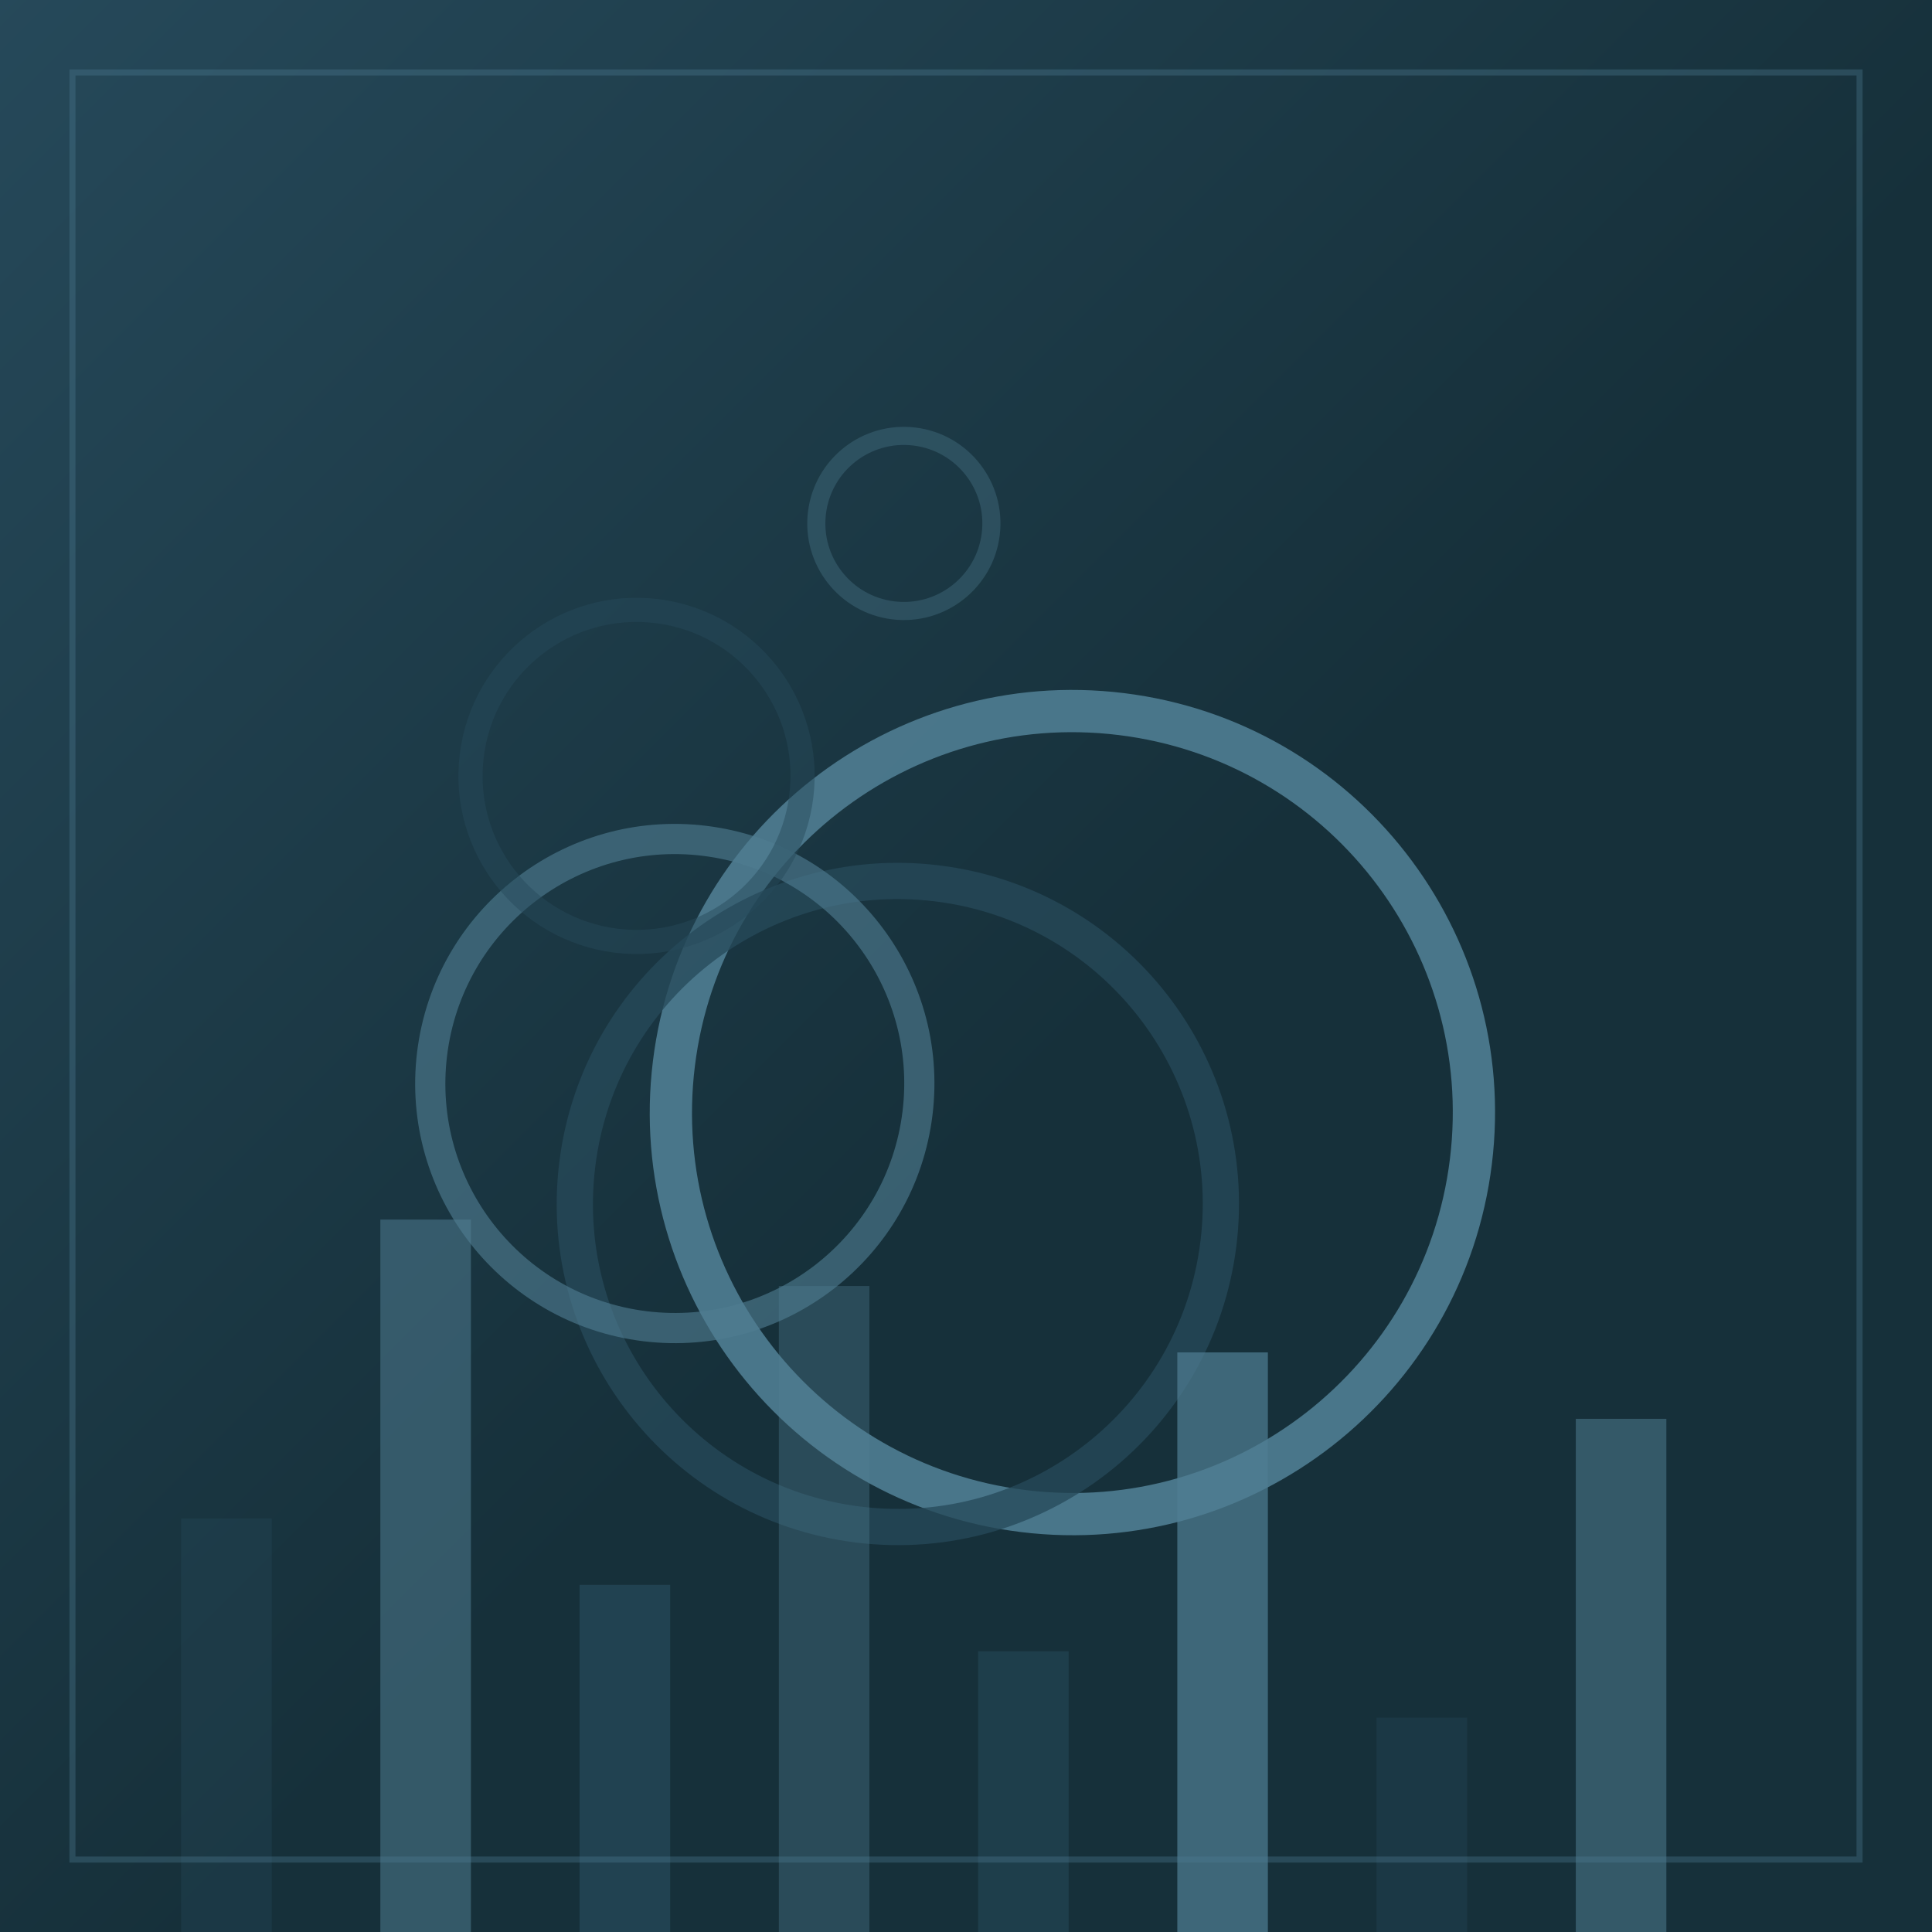
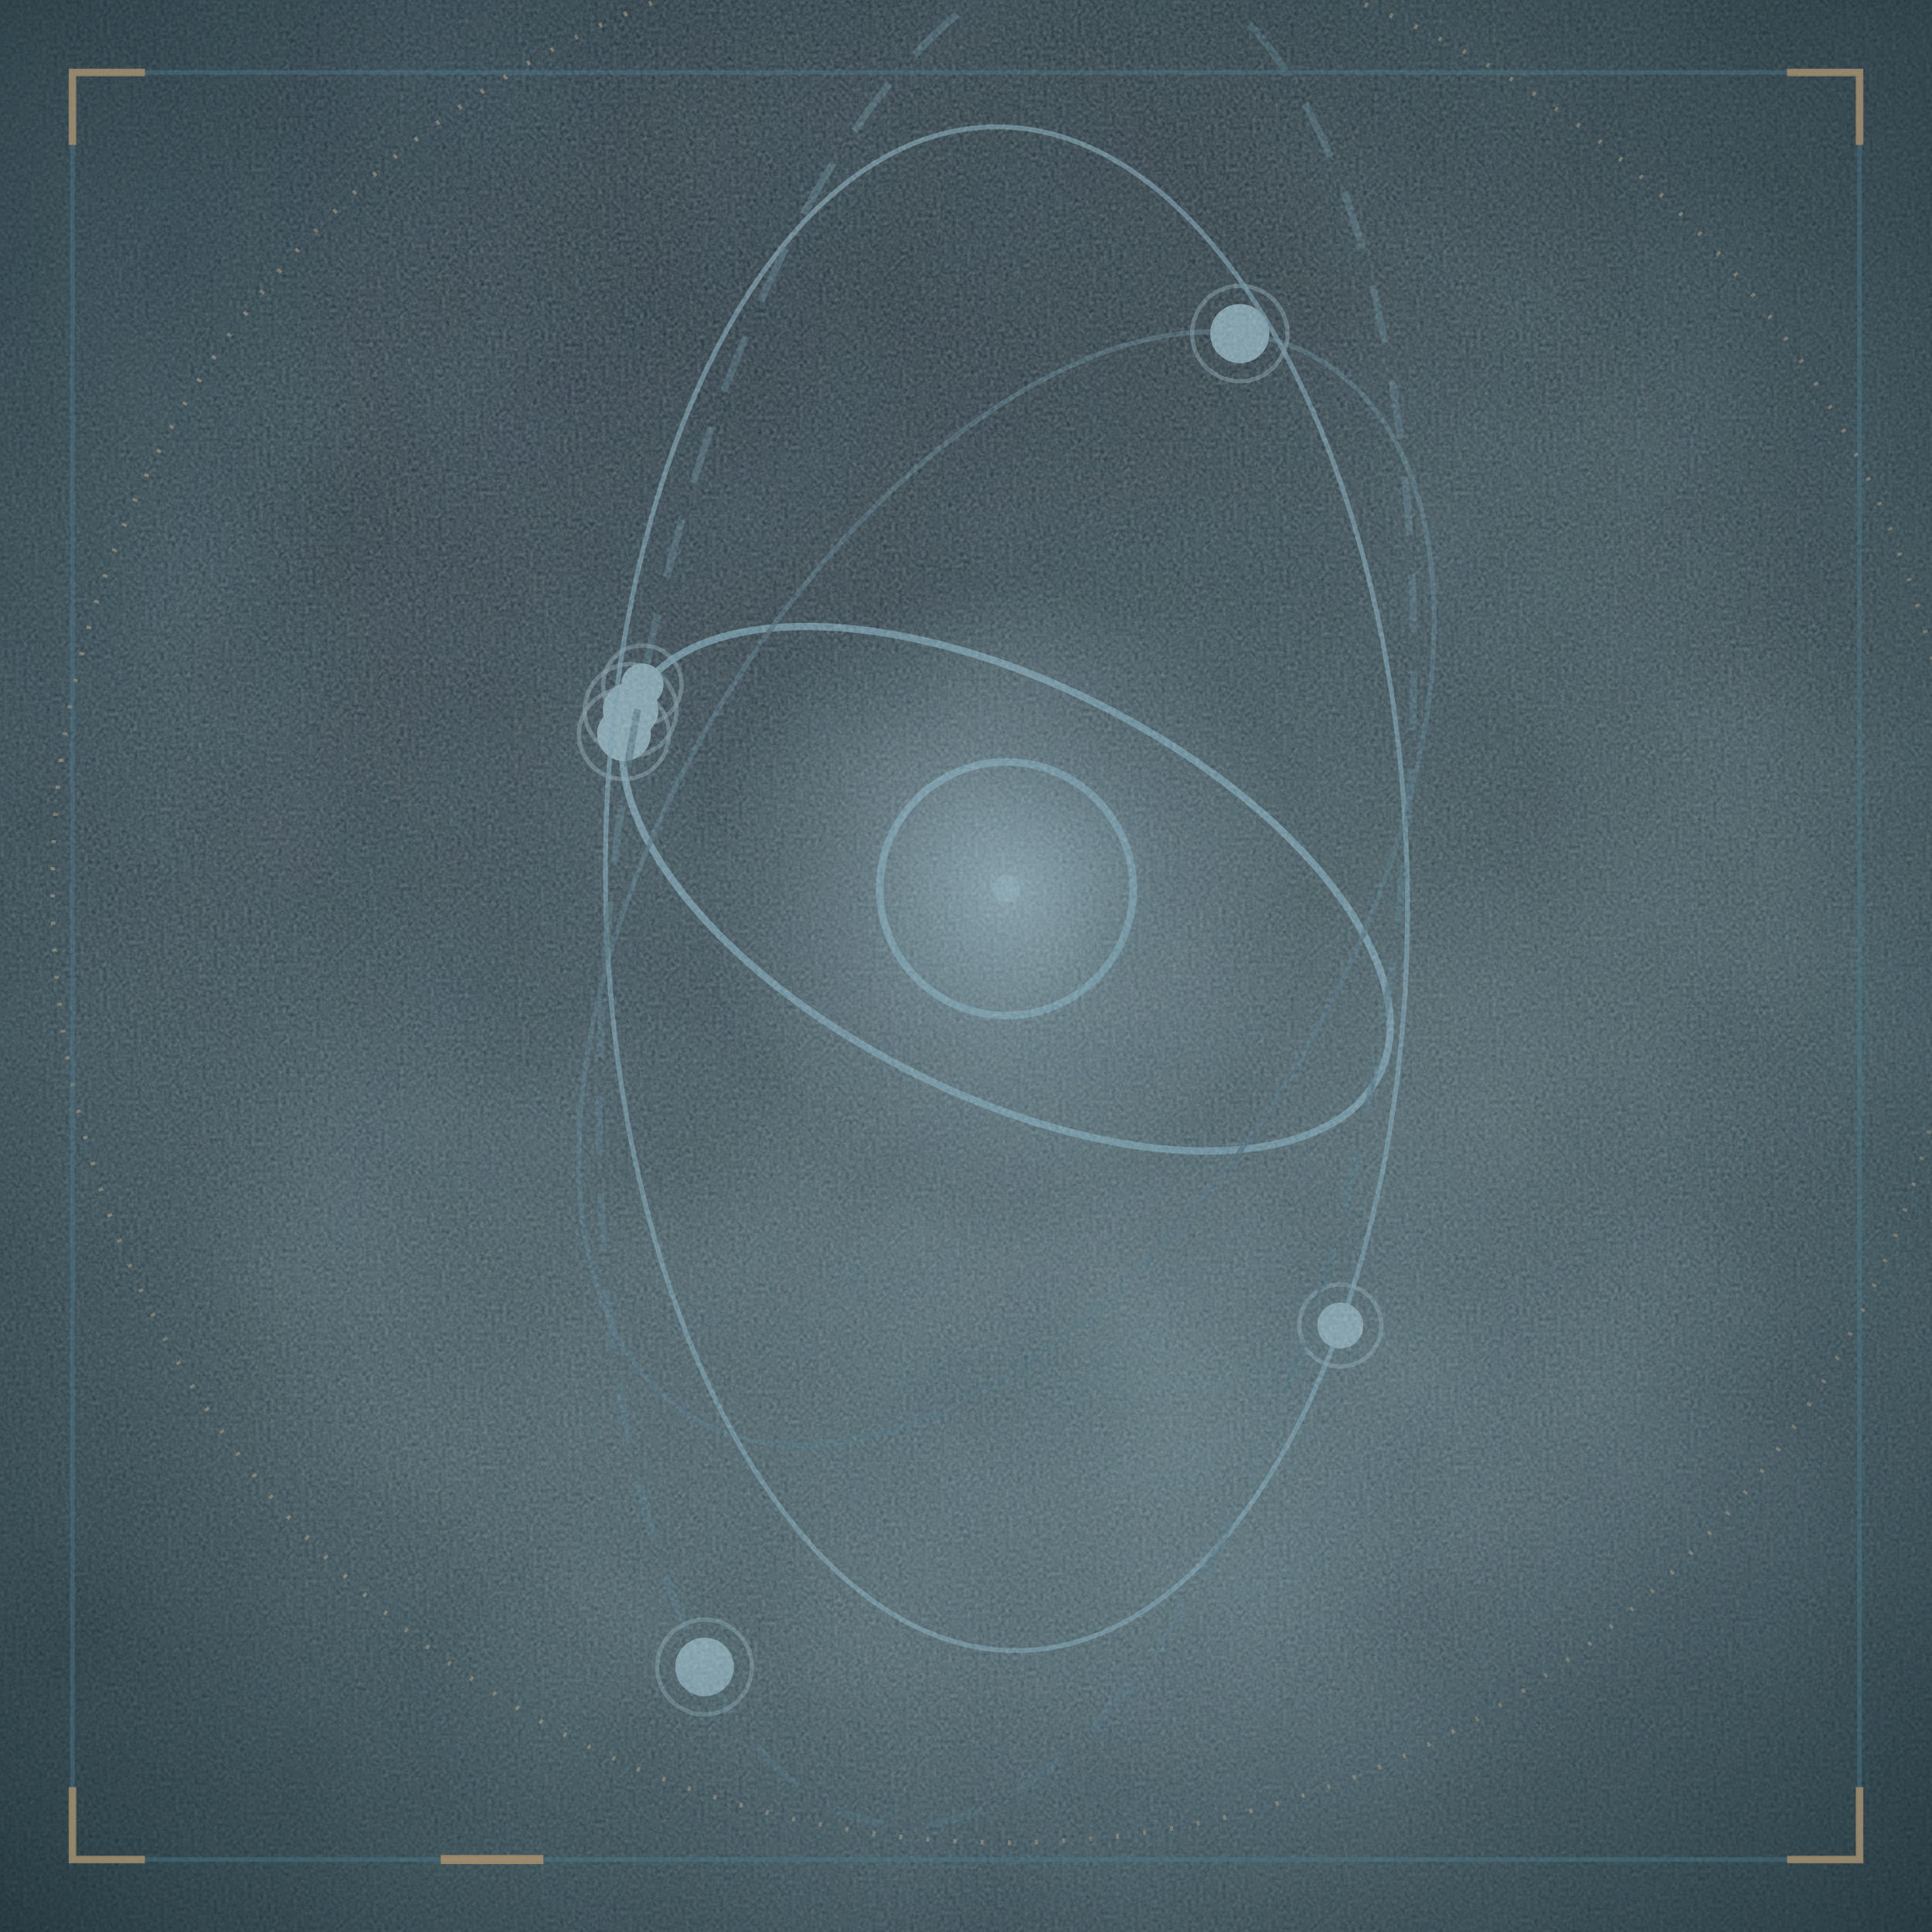
- <svg xmlns="http://www.w3.org/2000/svg" width="640" height="640" viewBox="0 0 640 640">
+ <svg xmlns="http://www.w3.org/2000/svg" width="640" height="640" viewBox="0 0 640 640" data-family="orbits" role="img">
  <defs>
-     <linearGradient id="g" x1="0" y1="0" x2="1" y2="1">
-       <stop offset="0" stop-color="#26495a" />
-       <stop offset="0.55" stop-color="#16303a" />
-       <stop offset="1" stop-color="#16303a" />
+     <linearGradient id="c12bg" x1="0" y1="0" x2="1" y2="1" gradientTransform="rotate(21.2 0.5 0.5)">
+       <stop offset="0" stop-color="#172c36" />
+       <stop offset="1" stop-color="#132a33" />
    </linearGradient>
+     <radialGradient id="c12b1" cx="0.5" cy="0.5" r="0.5">
+       <stop offset="0" stop-color="#212b46" stop-opacity="0.62" />
+       <stop offset="0.6" stop-color="#212b46" stop-opacity="0.28" />
+       <stop offset="1" stop-color="#212b46" stop-opacity="0" />
+     </radialGradient>
+     <radialGradient id="c12b2" cx="0.5" cy="0.5" r="0.5">
+       <stop offset="0" stop-color="#5f8696" stop-opacity="0.56" />
+       <stop offset="0.55" stop-color="#5f8696" stop-opacity="0.22" />
+       <stop offset="1" stop-color="#5f8696" stop-opacity="0" />
+     </radialGradient>
+     <radialGradient id="c12b3" cx="0.5" cy="0.5" r="0.5">
+       <stop offset="0" stop-color="#3d6767" stop-opacity="0.66" />
+       <stop offset="0.6" stop-color="#3d6767" stop-opacity="0.3" />
+       <stop offset="1" stop-color="#3d6767" stop-opacity="0" />
+     </radialGradient>
+     <linearGradient id="c12sheen" x1="0" y1="0" x2="1" y2="1">
+       <stop offset="0" stop-color="#ffffff" stop-opacity="0.13" />
+       <stop offset="0.4" stop-color="#ffffff" stop-opacity="0" />
+       <stop offset="1" stop-color="#000000" stop-opacity="0.14" />
+     </linearGradient>
+     <radialGradient id="c12vig" cx="0.5" cy="0.46" r="0.75">
+       <stop offset="0.55" stop-color="#16303a" stop-opacity="0" />
+       <stop offset="1" stop-color="#10242b" stop-opacity="0.66" />
+     </radialGradient>
+     <radialGradient id="c12core" cx="0.5" cy="0.5" r="0.5">
+       <stop offset="0" stop-color="#5f8696" stop-opacity="0.9" />
+       <stop offset="0.45" stop-color="#5f8696" stop-opacity="0.32" />
+       <stop offset="1" stop-color="#5f8696" stop-opacity="0" />
+     </radialGradient>
+     <filter id="c12mottle" x="0" y="0" width="100%" height="100%">
+       <feTurbulence type="fractalNoise" baseFrequency="0.011" numOctaves="3" seed="828" stitchTiles="stitch" />
+       <feColorMatrix type="matrix" values="0 0 0 0 1 0 0 0 0 1 0 0 0 0 1 0.5 0.5 0.5 0 -0.32" />
+     </filter>
+     <filter id="c12grain" x="0" y="0" width="100%" height="100%">
+       <feTurbulence type="fractalNoise" baseFrequency="0.793" numOctaves="2" seed="76" stitchTiles="stitch" />
+       <feColorMatrix type="matrix" values="0 0 0 0 0.87 0 0 0 0 0.85 0 0 0 0 0.8 0.28 0.28 0.28 0 0" />
+     </filter>
  </defs>
-   <rect width="640" height="640" fill="url(#g)" />
-   <g transform="rotate(7 320 320)">
-     <circle cx="360.9" cy="363.9" r="133" fill="none" stroke="#4f7d92" stroke-width="14" opacity="0.9" />
-     <circle cx="307.2" cy="401.0" r="107" fill="none" stroke="#26495a" stroke-width="12" opacity="0.76" />
-     <circle cx="229.0" cy="370.4" r="81" fill="none" stroke="#4f7d92" stroke-width="10" opacity="0.62" />
-     <circle cx="204.0" cy="270.8" r="55" fill="none" stroke="#26495a" stroke-width="8" opacity="0.48" />
-     <circle cx="281.7" cy="177.0" r="29" fill="none" stroke="#4f7d92" stroke-width="6" opacity="0.34" />
+   <rect width="640" height="640" fill="url(#c12bg)" />
+   <circle cx="211.2" cy="105.9" r="338.2" fill="url(#c12b1)" style="mix-blend-mode:soft-light" />
+   <circle cx="383.8" cy="441.2" r="374.2" fill="url(#c12b2)" style="mix-blend-mode:screen" opacity="0.55" />
+   <circle cx="352.9" cy="78.2" r="395.7" fill="url(#c12b3)" style="mix-blend-mode:multiply" opacity="0.5" />
+   <g>
+     <circle cx="333.4" cy="294.4" r="100.7" fill="url(#c12core)" />
+     <circle cx="333.4" cy="294.4" r="42.0" fill="none" stroke="#4f7d92" stroke-width="2.5" opacity="0.85" />
+     <circle cx="333.4" cy="294.4" r="4.5" fill="#5f8696" />
+     <ellipse cx="333.4" cy="294.4" rx="138.0" ry="68.3" fill="none" stroke="#4f7d92" stroke-width="2.4" opacity="0.85" transform="rotate(26.6 333.4 294.4)" />
+     <circle cx="208.9" cy="235.2" r="9.2" fill="#5f8696" />
+     <circle cx="208.9" cy="235.2" r="15.2" fill="none" stroke="#5f8696" stroke-width="1.4" opacity="0.5" />
+     <circle cx="206.7" cy="243.2" r="8.9" fill="#5f8696" />
+     <circle cx="206.7" cy="243.2" r="14.9" fill="none" stroke="#5f8696" stroke-width="1.4" opacity="0.5" />
+     <ellipse cx="333.4" cy="294.4" rx="203.6" ry="112.5" fill="none" stroke="#26495a" stroke-width="1.6" opacity="0.78" transform="rotate(120.5 333.4 294.4)" />
+     <circle cx="410.7" cy="110.5" r="9.8" fill="#5f8696" />
+     <circle cx="410.7" cy="110.5" r="15.8" fill="none" stroke="#5f8696" stroke-width="1.4" opacity="0.5" />
+     <ellipse cx="333.4" cy="294.4" rx="252.4" ry="132.8" fill="none" stroke="#4f7d92" stroke-width="1.6" opacity="0.71" transform="rotate(89.0 333.4 294.4)" />
+     <circle cx="444.0" cy="439.1" r="7.6" fill="#5f8696" />
+     <circle cx="444.0" cy="439.1" r="13.6" fill="none" stroke="#5f8696" stroke-width="1.4" opacity="0.5" />
+     <ellipse cx="333.4" cy="294.4" rx="312.3" ry="130.0" fill="none" stroke="#26495a" stroke-width="2.4" opacity="0.64" stroke-dasharray="19.4 12.8" transform="rotate(97.3 333.4 294.4)" />
+     <circle cx="212.8" cy="226.8" r="7.0" fill="#5f8696" />
+     <circle cx="212.8" cy="226.8" r="13.0" fill="none" stroke="#5f8696" stroke-width="1.4" opacity="0.5" />
+     <circle cx="233.4" cy="552.2" r="9.7" fill="#5f8696" />
+     <circle cx="233.4" cy="552.2" r="15.7" fill="none" stroke="#5f8696" stroke-width="1.4" opacity="0.5" />
+     <circle cx="333.4" cy="294.4" r="316.0" fill="none" stroke="#b0946d" stroke-width="1.5" stroke-dasharray="1 8" opacity="0.55" />
  </g>
-   <rect x="60" y="503" width="30" height="137" fill="#26495a" opacity="0.35" />
-   <rect x="126" y="404" width="30" height="236" fill="#4f7d92" opacity="0.53" />
-   <rect x="192" y="525" width="30" height="115" fill="#26495a" opacity="0.71" />
-   <rect x="258" y="426" width="30" height="214" fill="#4f7d92" opacity="0.35" />
-   <rect x="324" y="547" width="30" height="93" fill="#26495a" opacity="0.53" />
-   <rect x="390" y="448" width="30" height="192" fill="#4f7d92" opacity="0.71" />
-   <rect x="456" y="569" width="30" height="71" fill="#26495a" opacity="0.35" />
-   <rect x="522" y="470" width="30" height="170" fill="#4f7d92" opacity="0.53" />
-   <rect x="24" y="24" width="592" height="592" fill="none" stroke="#4f7d92" stroke-opacity="0.35" stroke-width="2" />
+   <rect width="640" height="640" fill="url(#c12sheen)" style="mix-blend-mode:soft-light" opacity="0.7" />
+   <rect width="640" height="640" filter="url(#c12mottle)" style="mix-blend-mode:soft-light" opacity="0.42" />
+   <rect width="640" height="640" filter="url(#c12grain)" opacity="0.56" />
+   <rect width="640" height="640" fill="url(#c12vig)" />
+   <rect x="24" y="24" width="592" height="592" fill="none" stroke="#4f7d92" stroke-opacity="0.4" stroke-width="1.5" />
+   <path d="M24 48 V24 H48 M592 24 H616 V48 M616 592 V616 H592 M48 616 H24 V592" fill="none" stroke="#b0946d" stroke-width="2.5" opacity="0.75" />
+   <rect x="146.0" y="614.5" width="34" height="3" fill="#b0946d" opacity="0.8" />
</svg>
